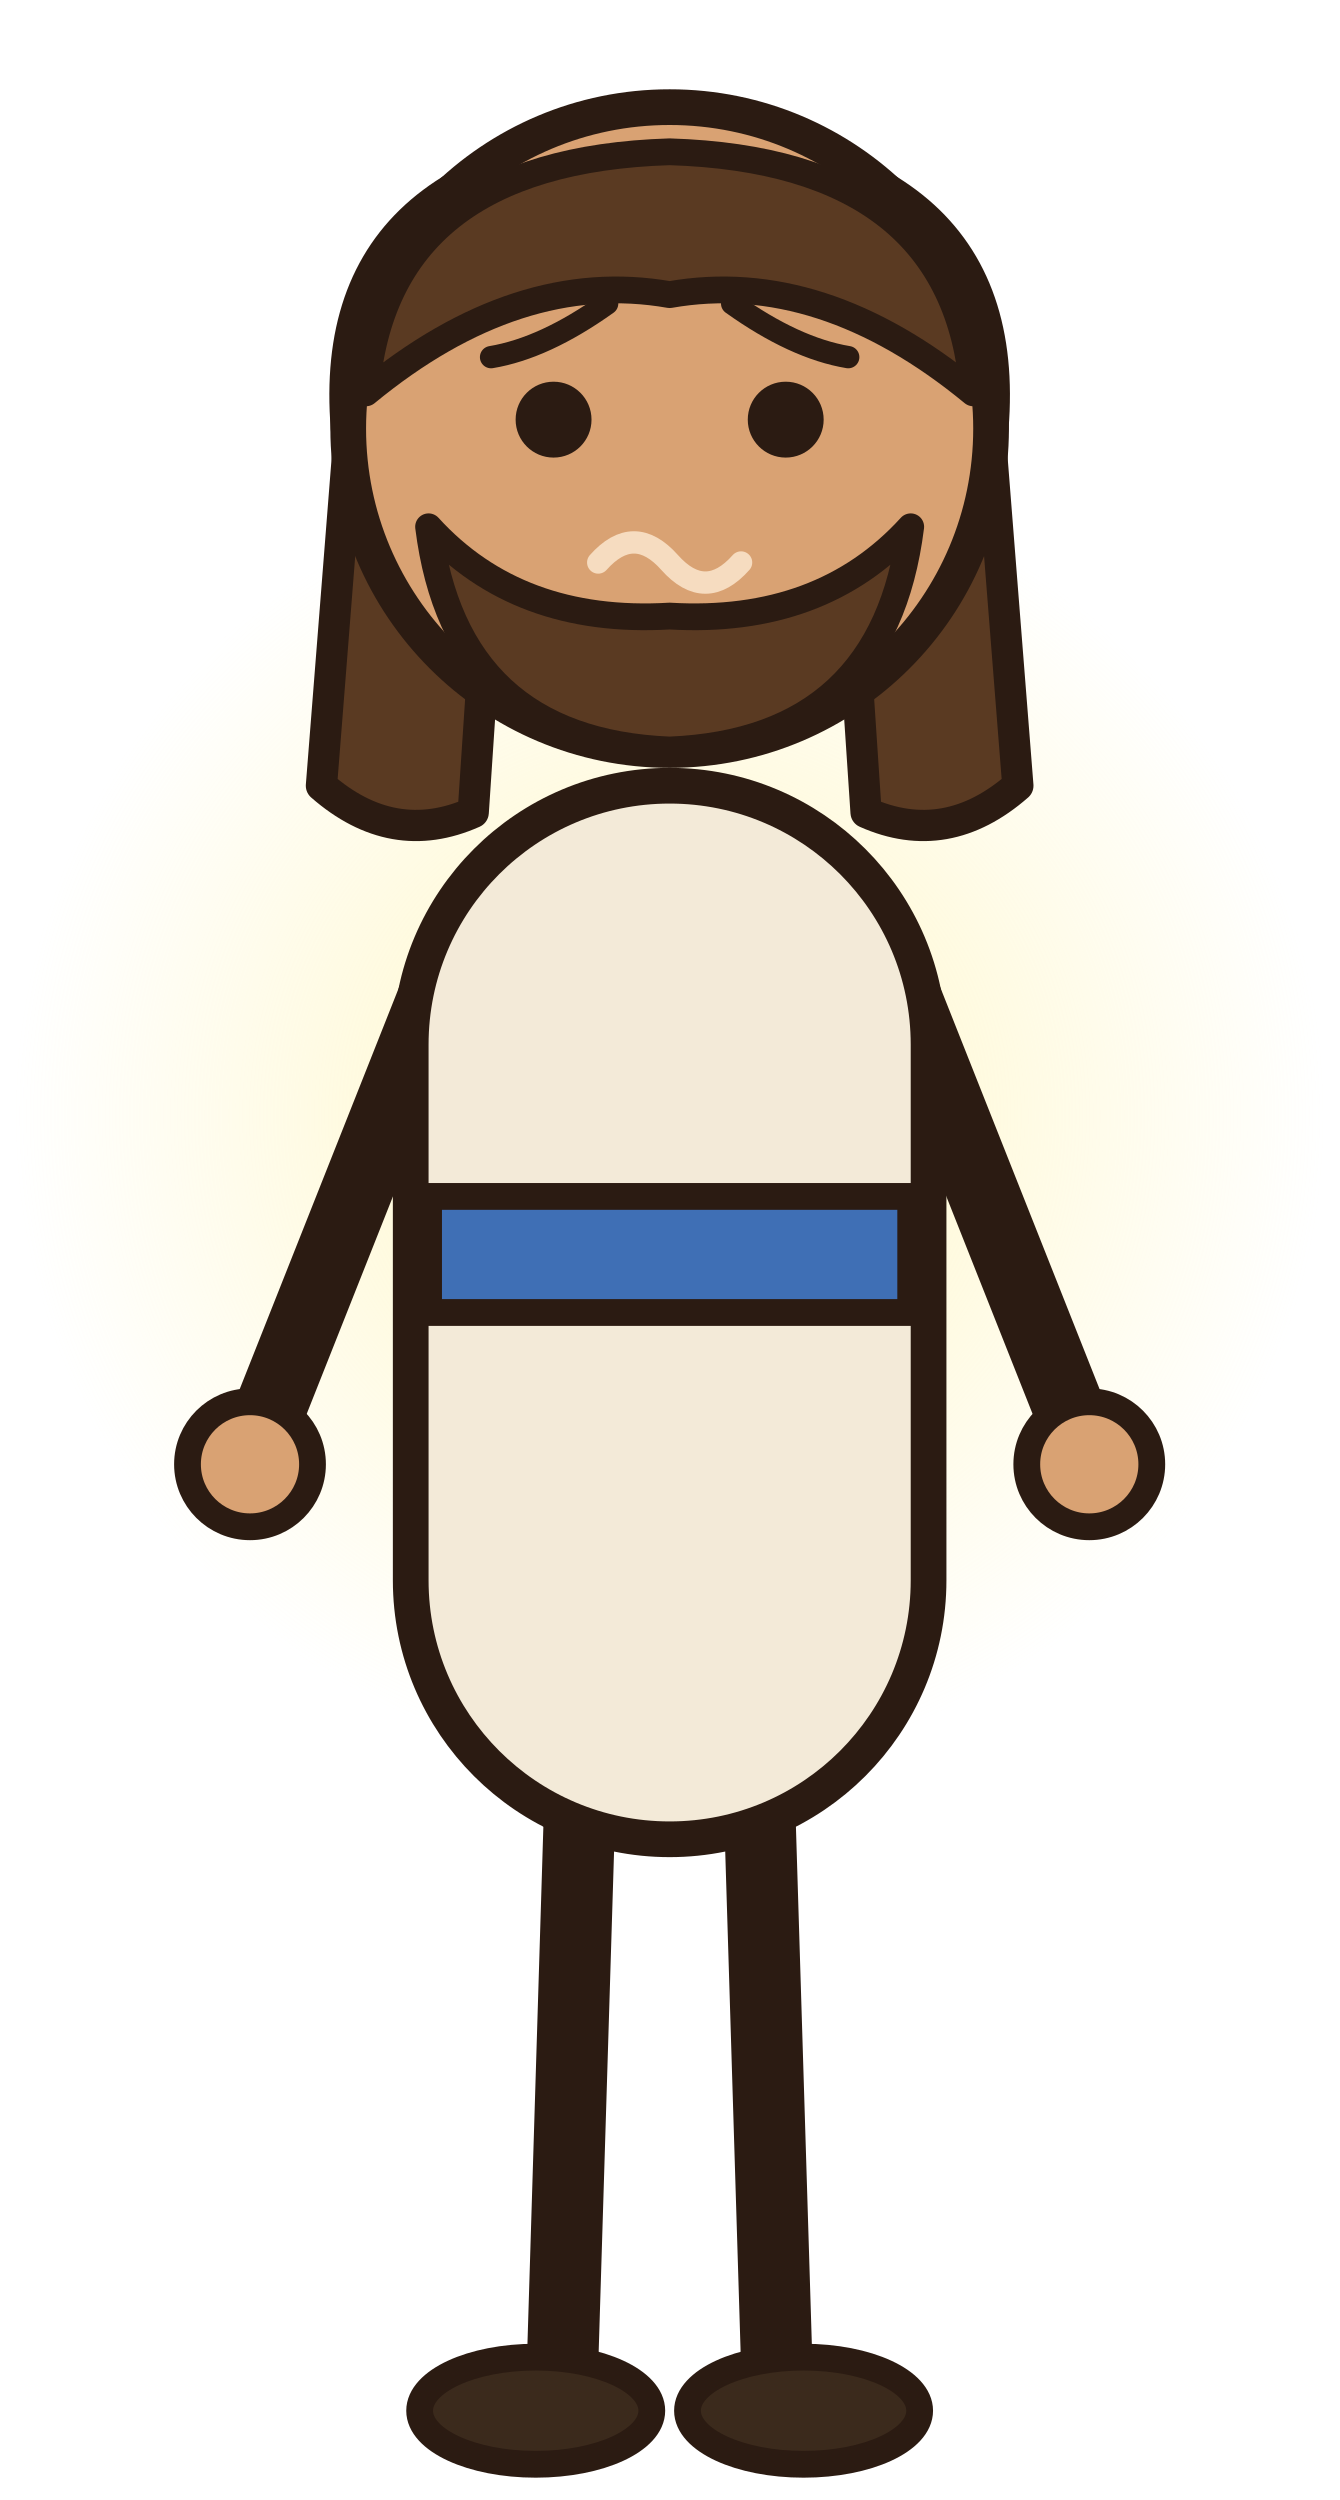
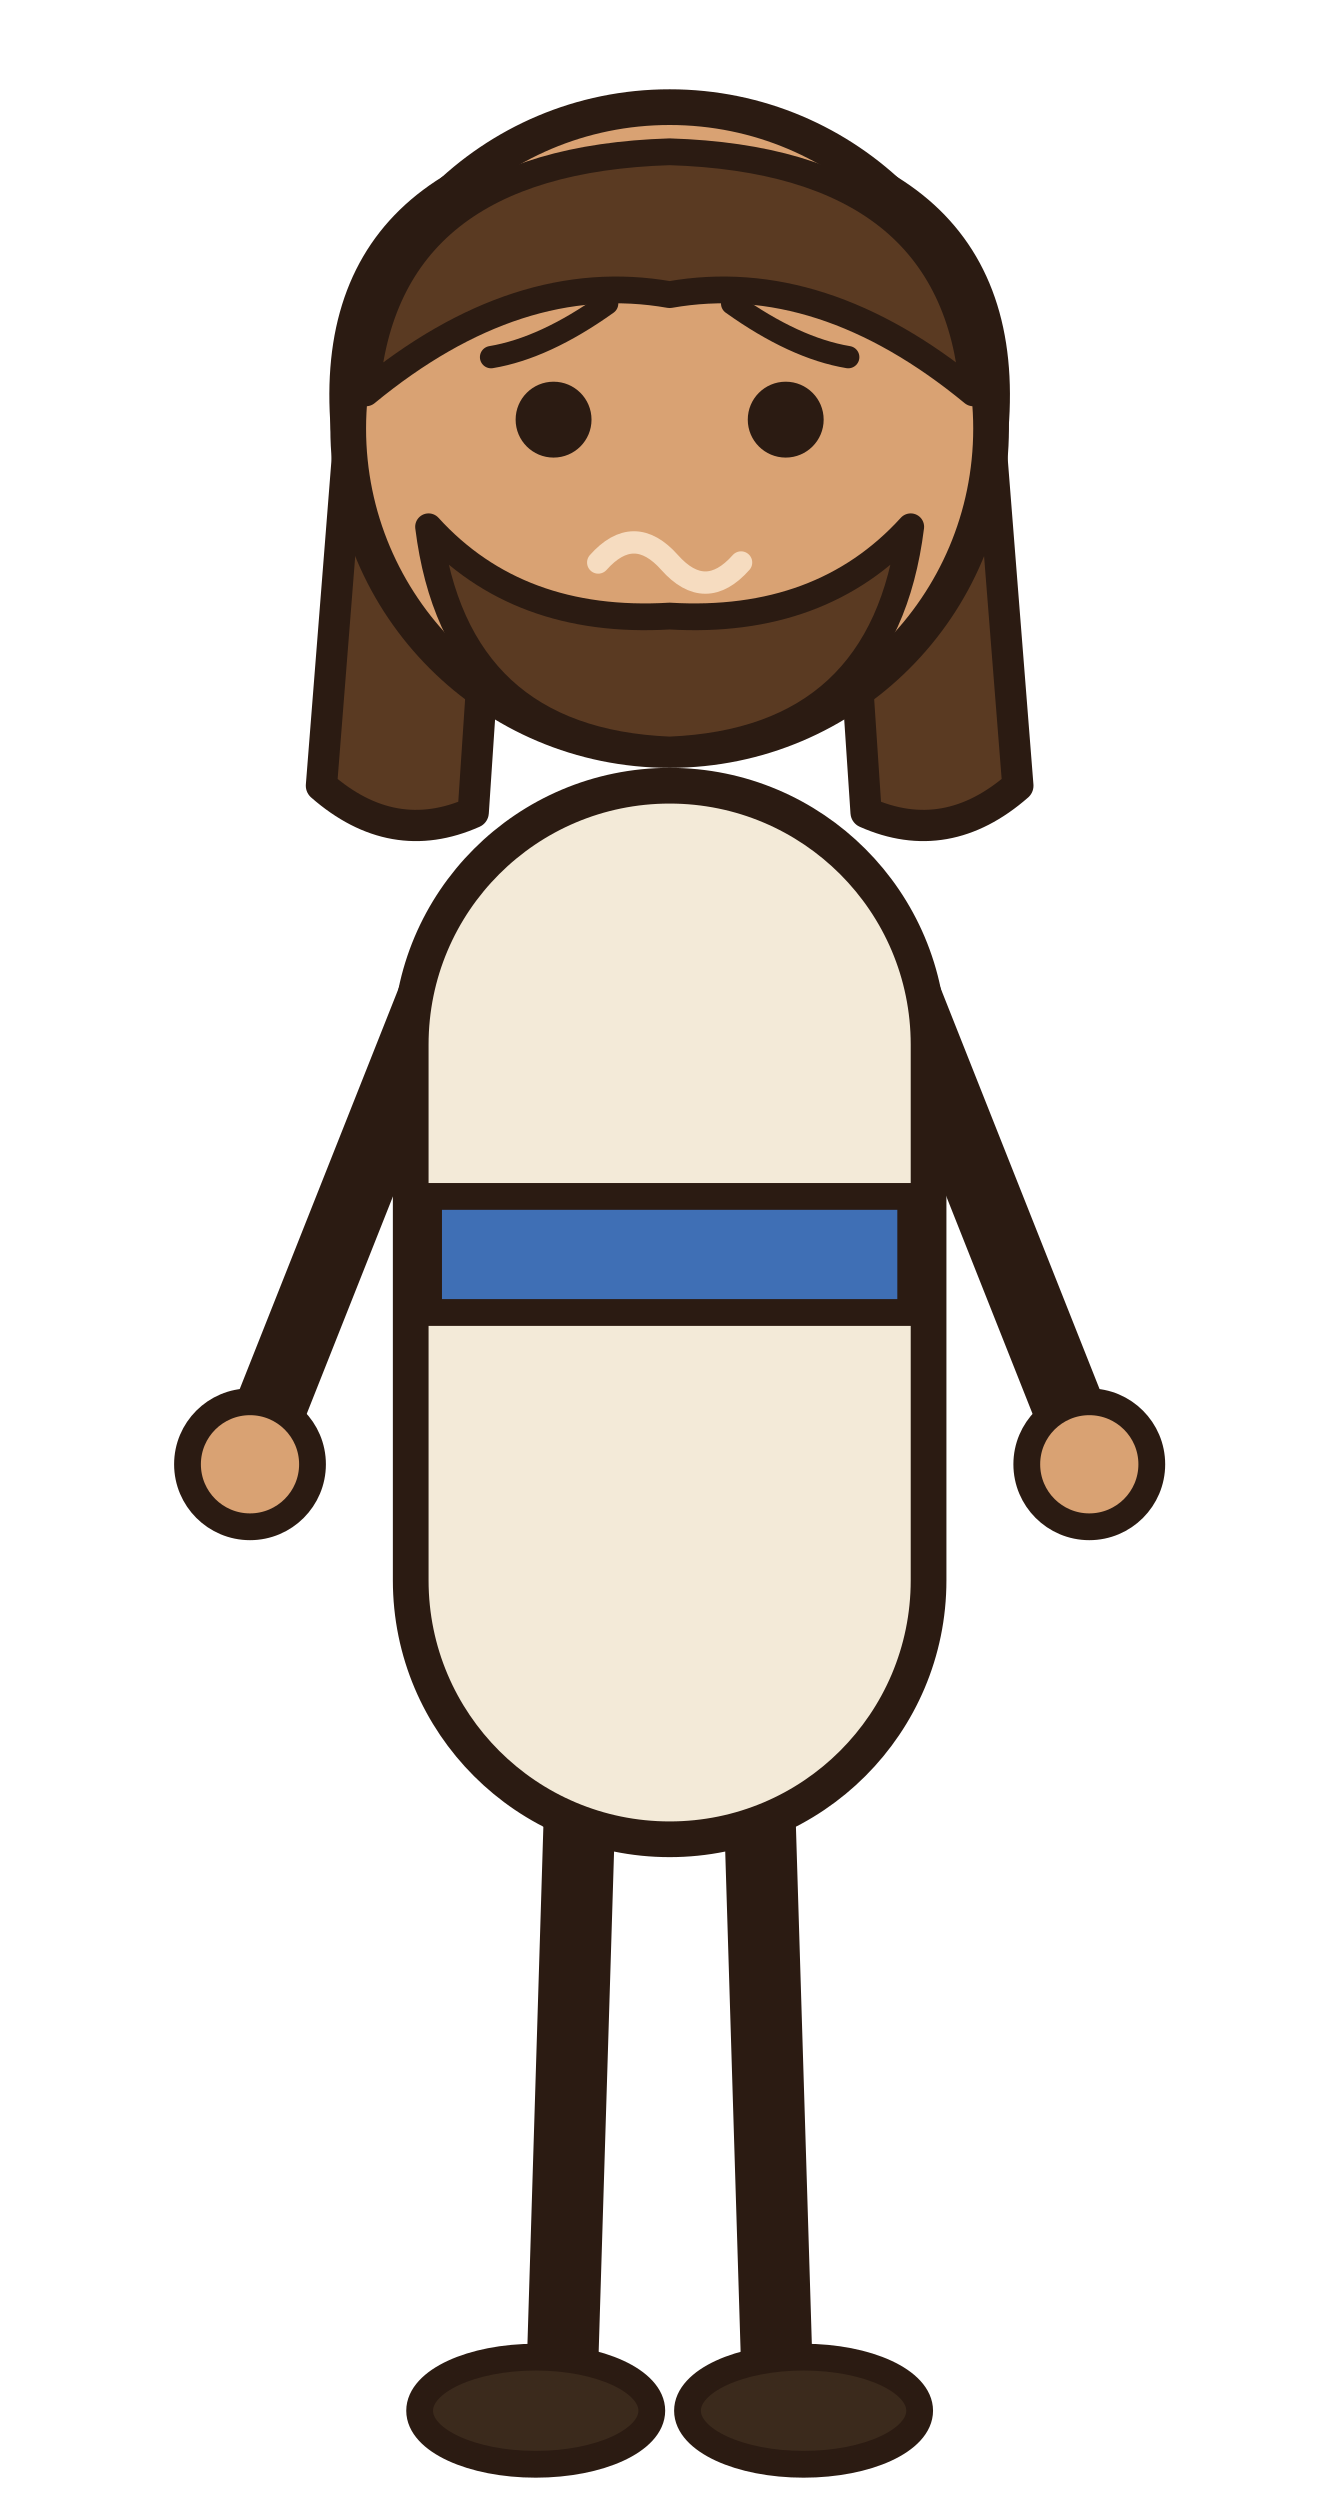
<svg xmlns="http://www.w3.org/2000/svg" viewBox="0 0 300 560" width="300" height="560">
-   <defs>
-     <radialGradient id="g">
-       <stop offset="0" stop-color="#fff3b0" stop-opacity=".75" />
-       <stop offset="1" stop-color="#fff3b0" stop-opacity="0" />
-     </radialGradient>
-   </defs>
-   <circle cx="150" cy="250" r="147" fill="url(#g)" />
  <path d="M130 400 L126 530" stroke="#2b1b12" stroke-width="16" stroke-linecap="round" fill="none" />
  <path d="M170 400 L174 530" stroke="#2b1b12" stroke-width="16" stroke-linecap="round" fill="none" />
  <ellipse cx="120" cy="540" rx="26" ry="12" fill="#3b2a1c" stroke="#2b1b12" stroke-width="6" />
  <ellipse cx="180" cy="540" rx="26" ry="12" fill="#3b2a1c" stroke="#2b1b12" stroke-width="6" />
  <path d="M104 206 L58 322" stroke="#2b1b12" stroke-width="16" stroke-linecap="round" fill="none" />
  <path d="M196 206 L242 322" stroke="#2b1b12" stroke-width="16" stroke-linecap="round" fill="none" />
  <circle cx="56" cy="328" r="14" fill="#d9a273" stroke="#2b1b12" stroke-width="6" />
  <circle cx="244" cy="328" r="14" fill="#d9a273" stroke="#2b1b12" stroke-width="6" />
  <path d="M78 100 q-8 -66 72 -70 q80 4 72 70 l6 76 q-16 14 -34 6 l-4 -60 l-80 0 l-4 60 q-18 8 -34 -6z" fill="#5a3a22" stroke="#2b1b12" stroke-width="7" stroke-linejoin="round" />
  <rect x="92" y="176" width="116" height="236" rx="58" fill="#f3ead8" stroke="#2b1b12" stroke-width="8" />
  <rect x="96" y="268" width="108" height="26" fill="#3f6fb5" stroke="#2b1b12" stroke-width="6" />
  <circle cx="150" cy="96" r="72" fill="#d9a273" stroke="#2b1b12" stroke-width="8" />
  <path d="M96 118 q6 48 54 50 q48 -2 54 -50 q-20 22 -54 20 q-34 2 -54 -20z" fill="#5a3a22" stroke="#2b1b12" stroke-width="6" stroke-linejoin="round" />
  <path d="M82 88 q4 -52 68 -54 q64 2 68 54 q-34 -28 -68 -22 q-34 -6 -68 22z" fill="#5a3a22" stroke="#2b1b12" stroke-width="6" stroke-linejoin="round" />
  <circle cx="124" cy="94" r="8.5" fill="#2b1b12" />
  <circle cx="176" cy="94" r="8.5" fill="#2b1b12" />
  <path d="M110 80 q12 -2 26 -12" stroke="#2b1b12" stroke-width="5" fill="none" stroke-linecap="round" />
  <path d="M164 68 q14 10 26 12" stroke="#2b1b12" stroke-width="5" fill="none" stroke-linecap="round" />
  <path d="M134 126 q8 -9 16 0 q8 9 16 0" stroke="#f6dcc0" stroke-width="5" fill="none" stroke-linecap="round" />
</svg>
